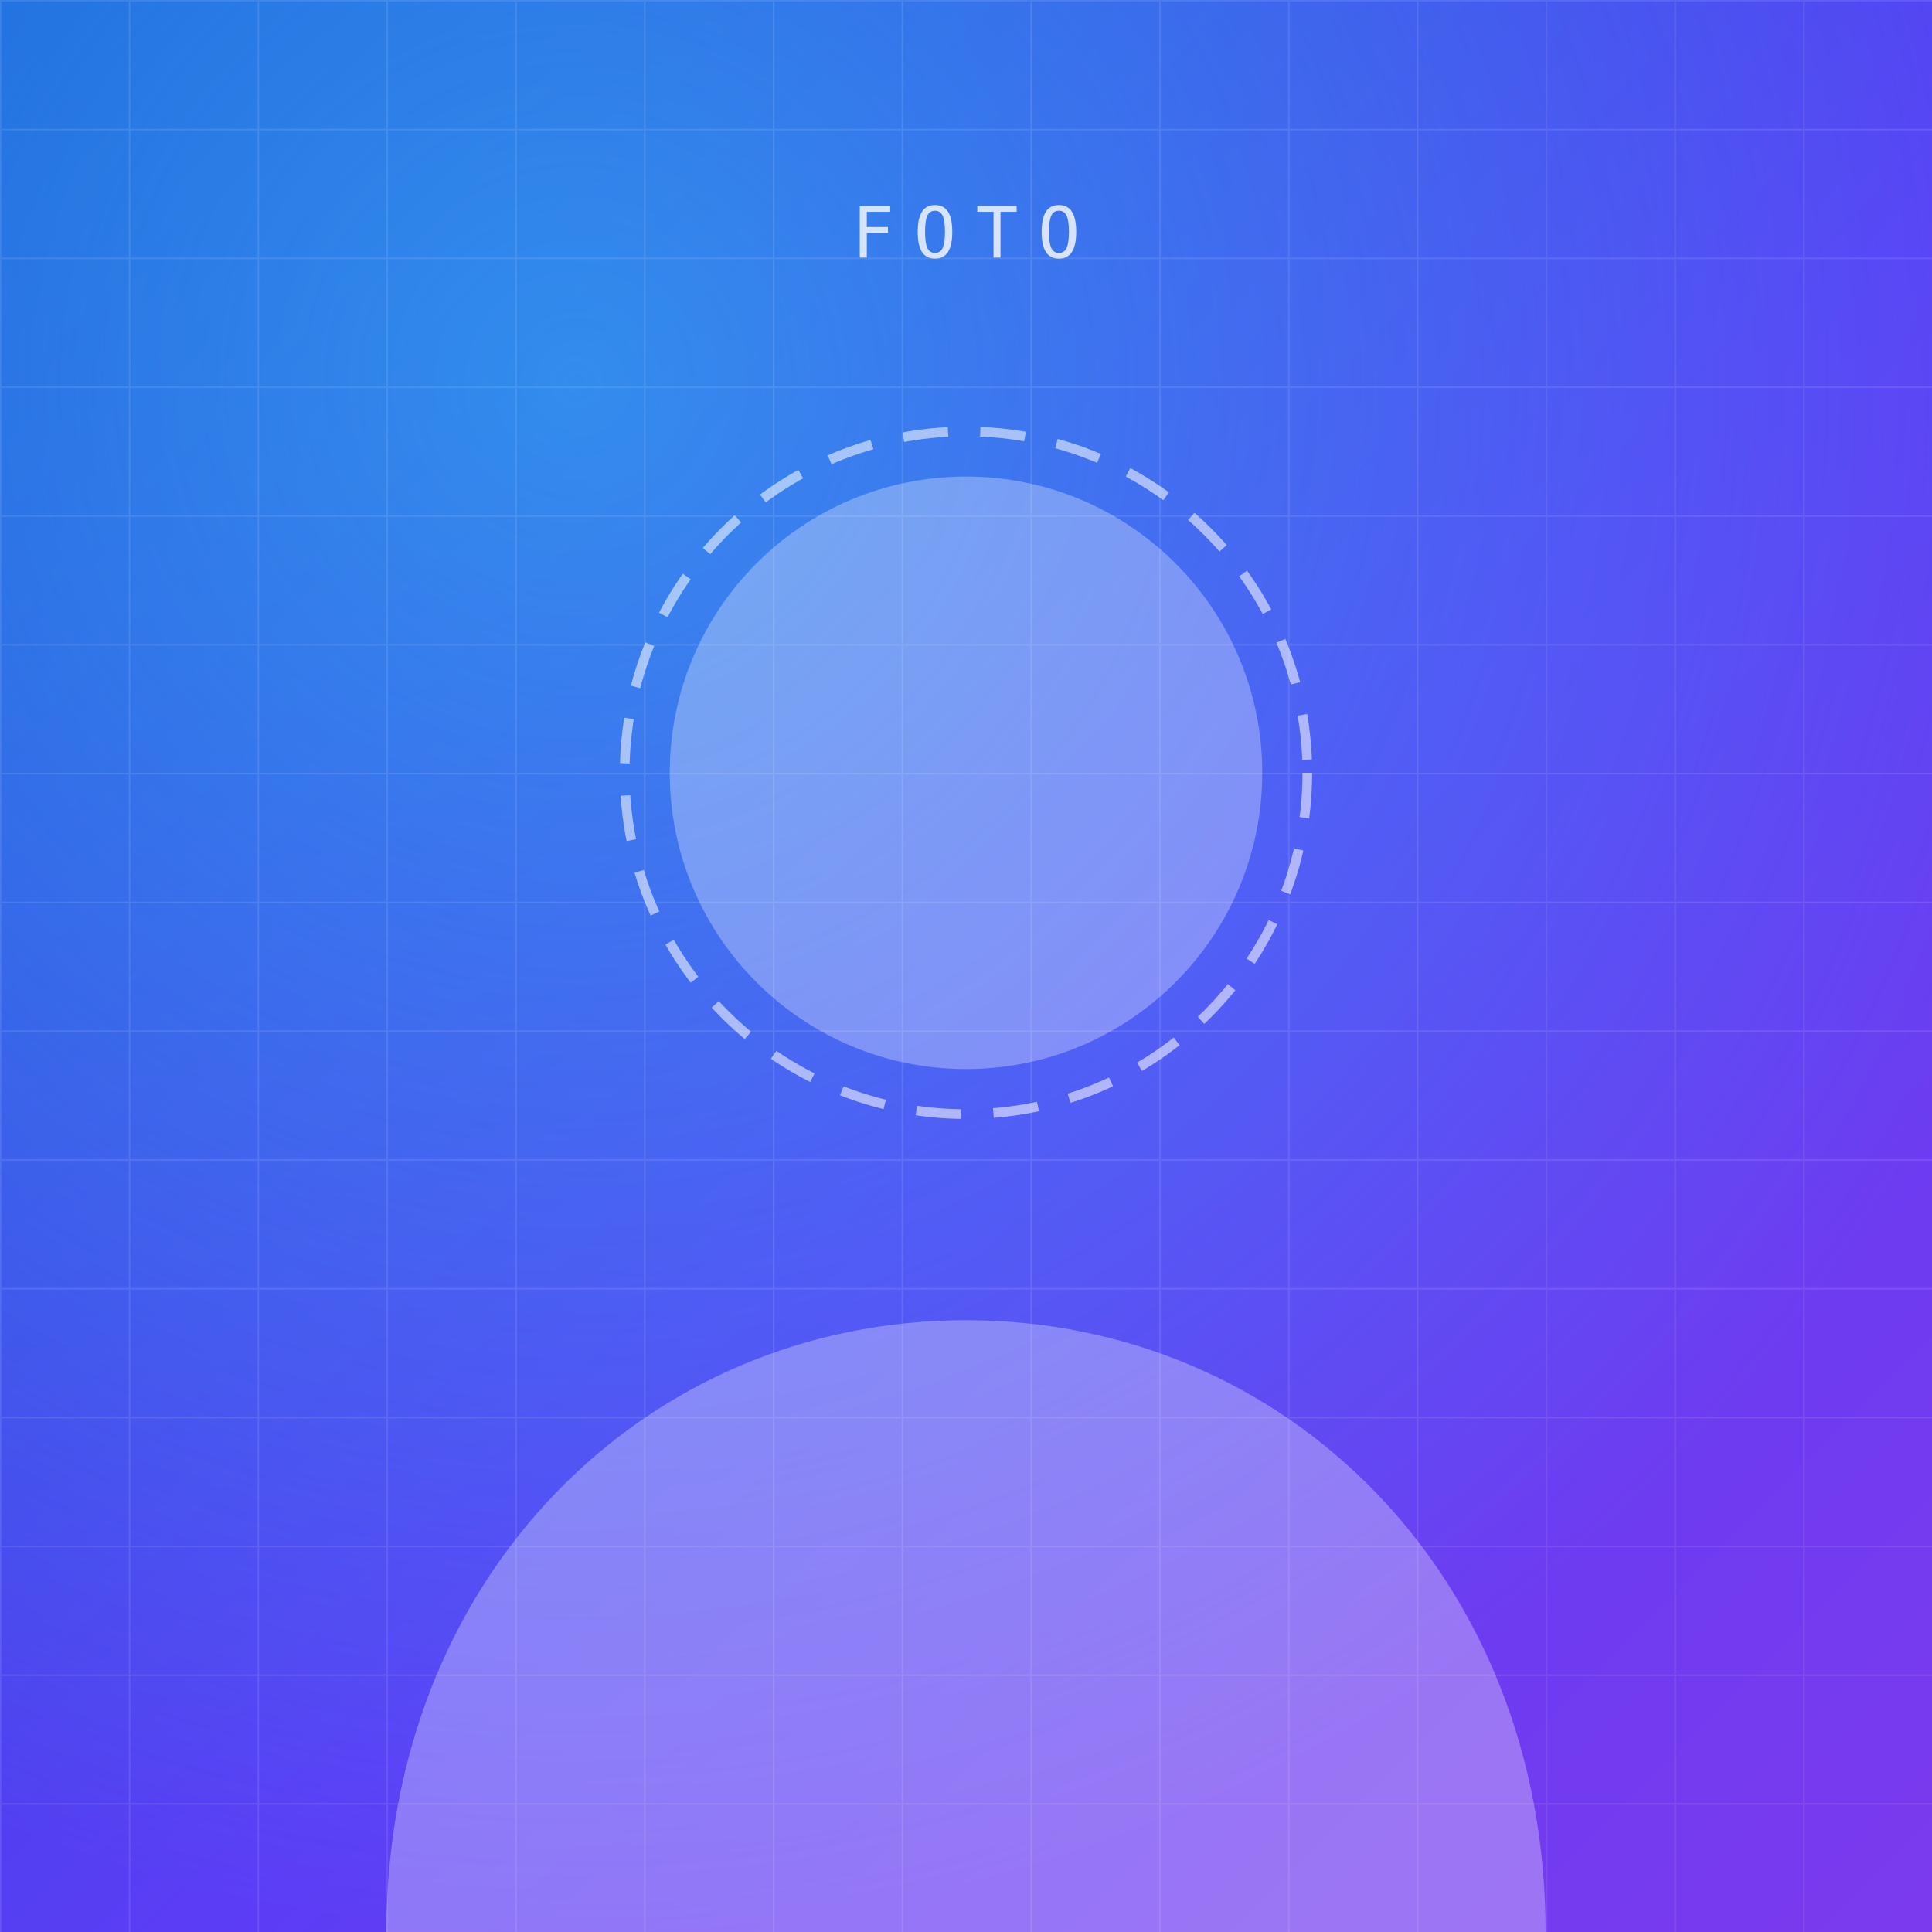
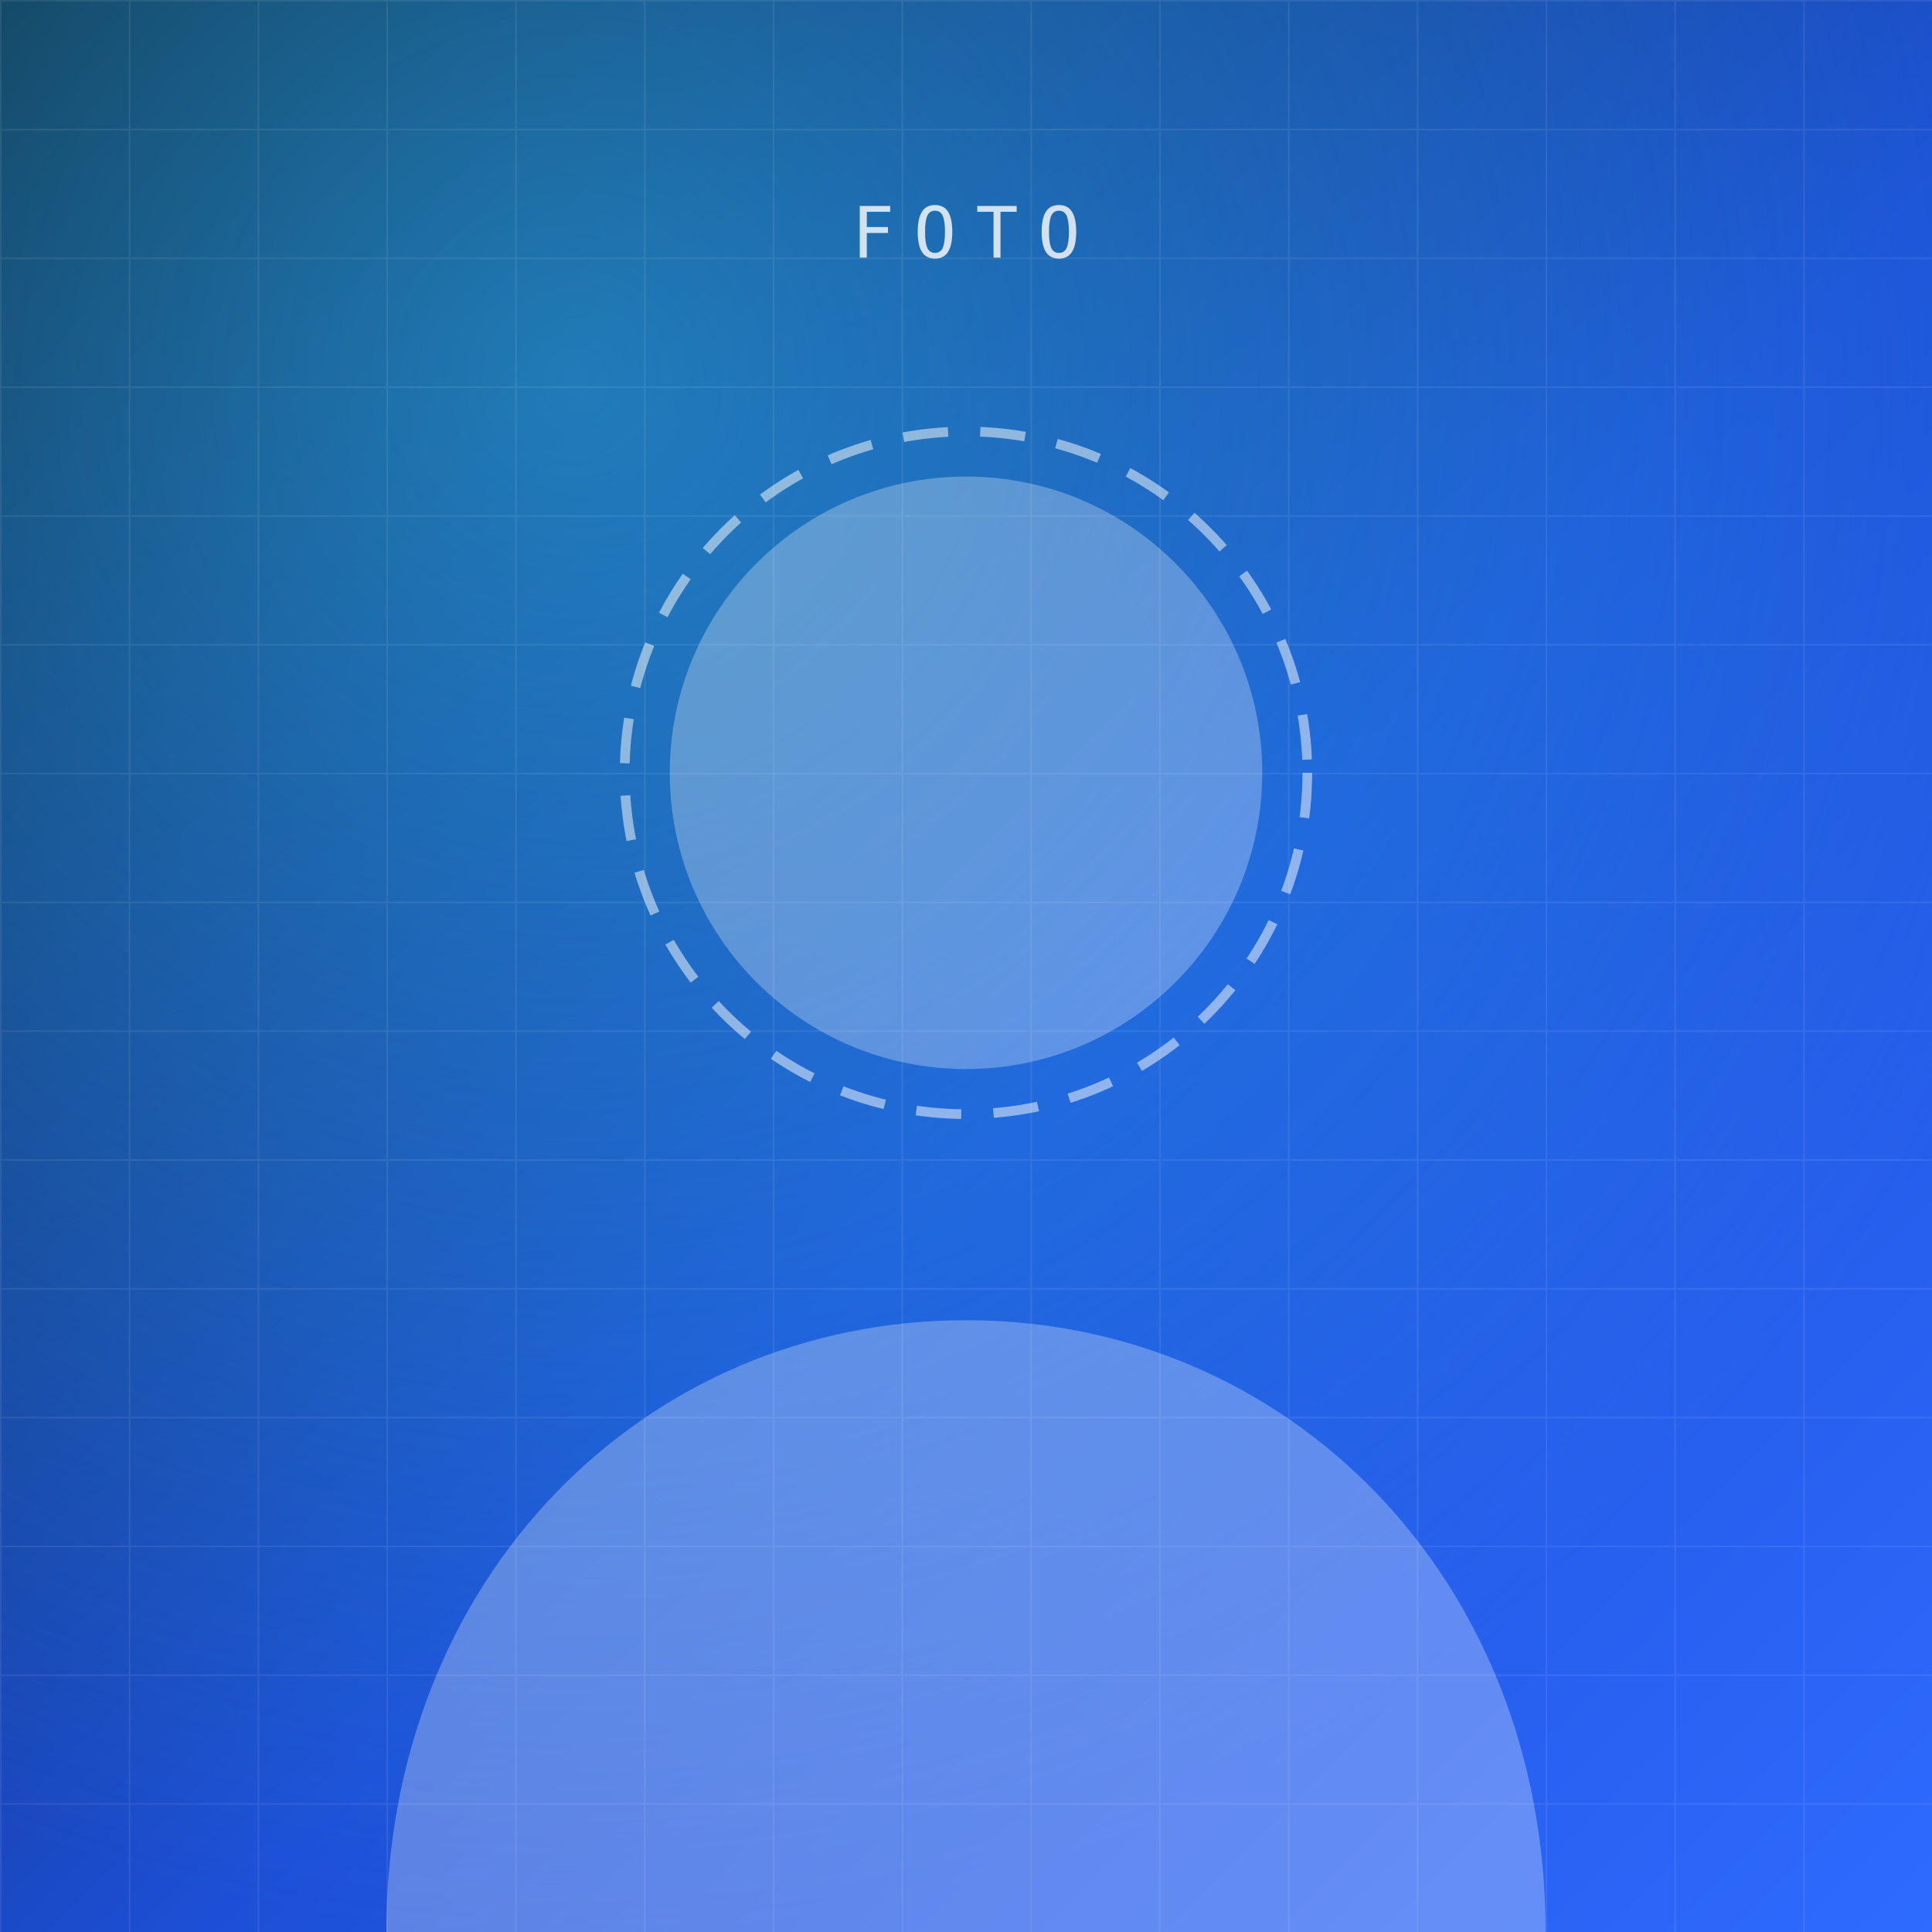
<svg xmlns="http://www.w3.org/2000/svg" viewBox="0 0 600 600" width="600" height="600">
  <defs>
    <linearGradient id="bg" x1="0" y1="0" x2="1" y2="1">
-       <stop offset="0" stop-color="#1D4FD6" />
-       <stop offset=".55" stop-color="#5B3DF5" />
-       <stop offset="1" stop-color="#7C3AED" />
+       <stop offset="0" stop-color="#0B1A30" />
+       <stop offset=".55" stop-color="#1D4FD6" />
+       <stop offset="1" stop-color="#2E6BFF" />
    </linearGradient>
    <radialGradient id="glow" cx=".3" cy=".2" r=".8">
-       <stop offset="0" stop-color="#2EC5F5" stop-opacity=".55" />
+       <stop offset="0" stop-color="#2EC5F5" stop-opacity=".5" />
      <stop offset="1" stop-color="#2EC5F5" stop-opacity="0" />
    </radialGradient>
    <pattern id="grid" width="40" height="40" patternUnits="userSpaceOnUse">
-       <path d="M40 0H0V40" fill="none" stroke="#FFFFFF" stroke-opacity=".10" />
+       <path d="M40 0H0V40" fill="none" stroke="#FFFFFF" stroke-opacity=".08" />
    </pattern>
  </defs>
  <rect width="600" height="600" fill="url(#bg)" />
  <rect width="600" height="600" fill="url(#glow)" />
  <rect width="600" height="600" fill="url(#grid)" />
-   <circle cx="300" cy="240" r="92" fill="#FFFFFF" fill-opacity=".30" />
-   <path d="M120 600c0-110 80-190 180-190s180 80 180 190z" fill="#FFFFFF" fill-opacity=".30" />
-   <circle cx="300" cy="240" r="106" fill="none" stroke="#FFFFFF" stroke-opacity=".55" stroke-width="3" stroke-dasharray="14 10" />
+   <circle cx="300" cy="240" r="92" fill="#FFFFFF" fill-opacity=".28" />
+   <path d="M120 600c0-110 80-190 180-190s180 80 180 190z" fill="#FFFFFF" fill-opacity=".28" />
+   <circle cx="300" cy="240" r="106" fill="none" stroke="#FFFFFF" stroke-opacity=".5" stroke-width="3" stroke-dasharray="14 10" />
  <text x="300" y="80" text-anchor="middle" font-family="ui-monospace, Menlo, monospace" font-size="22" letter-spacing="6" fill="#FFFFFF" fill-opacity=".8">FOTO</text>
</svg>
